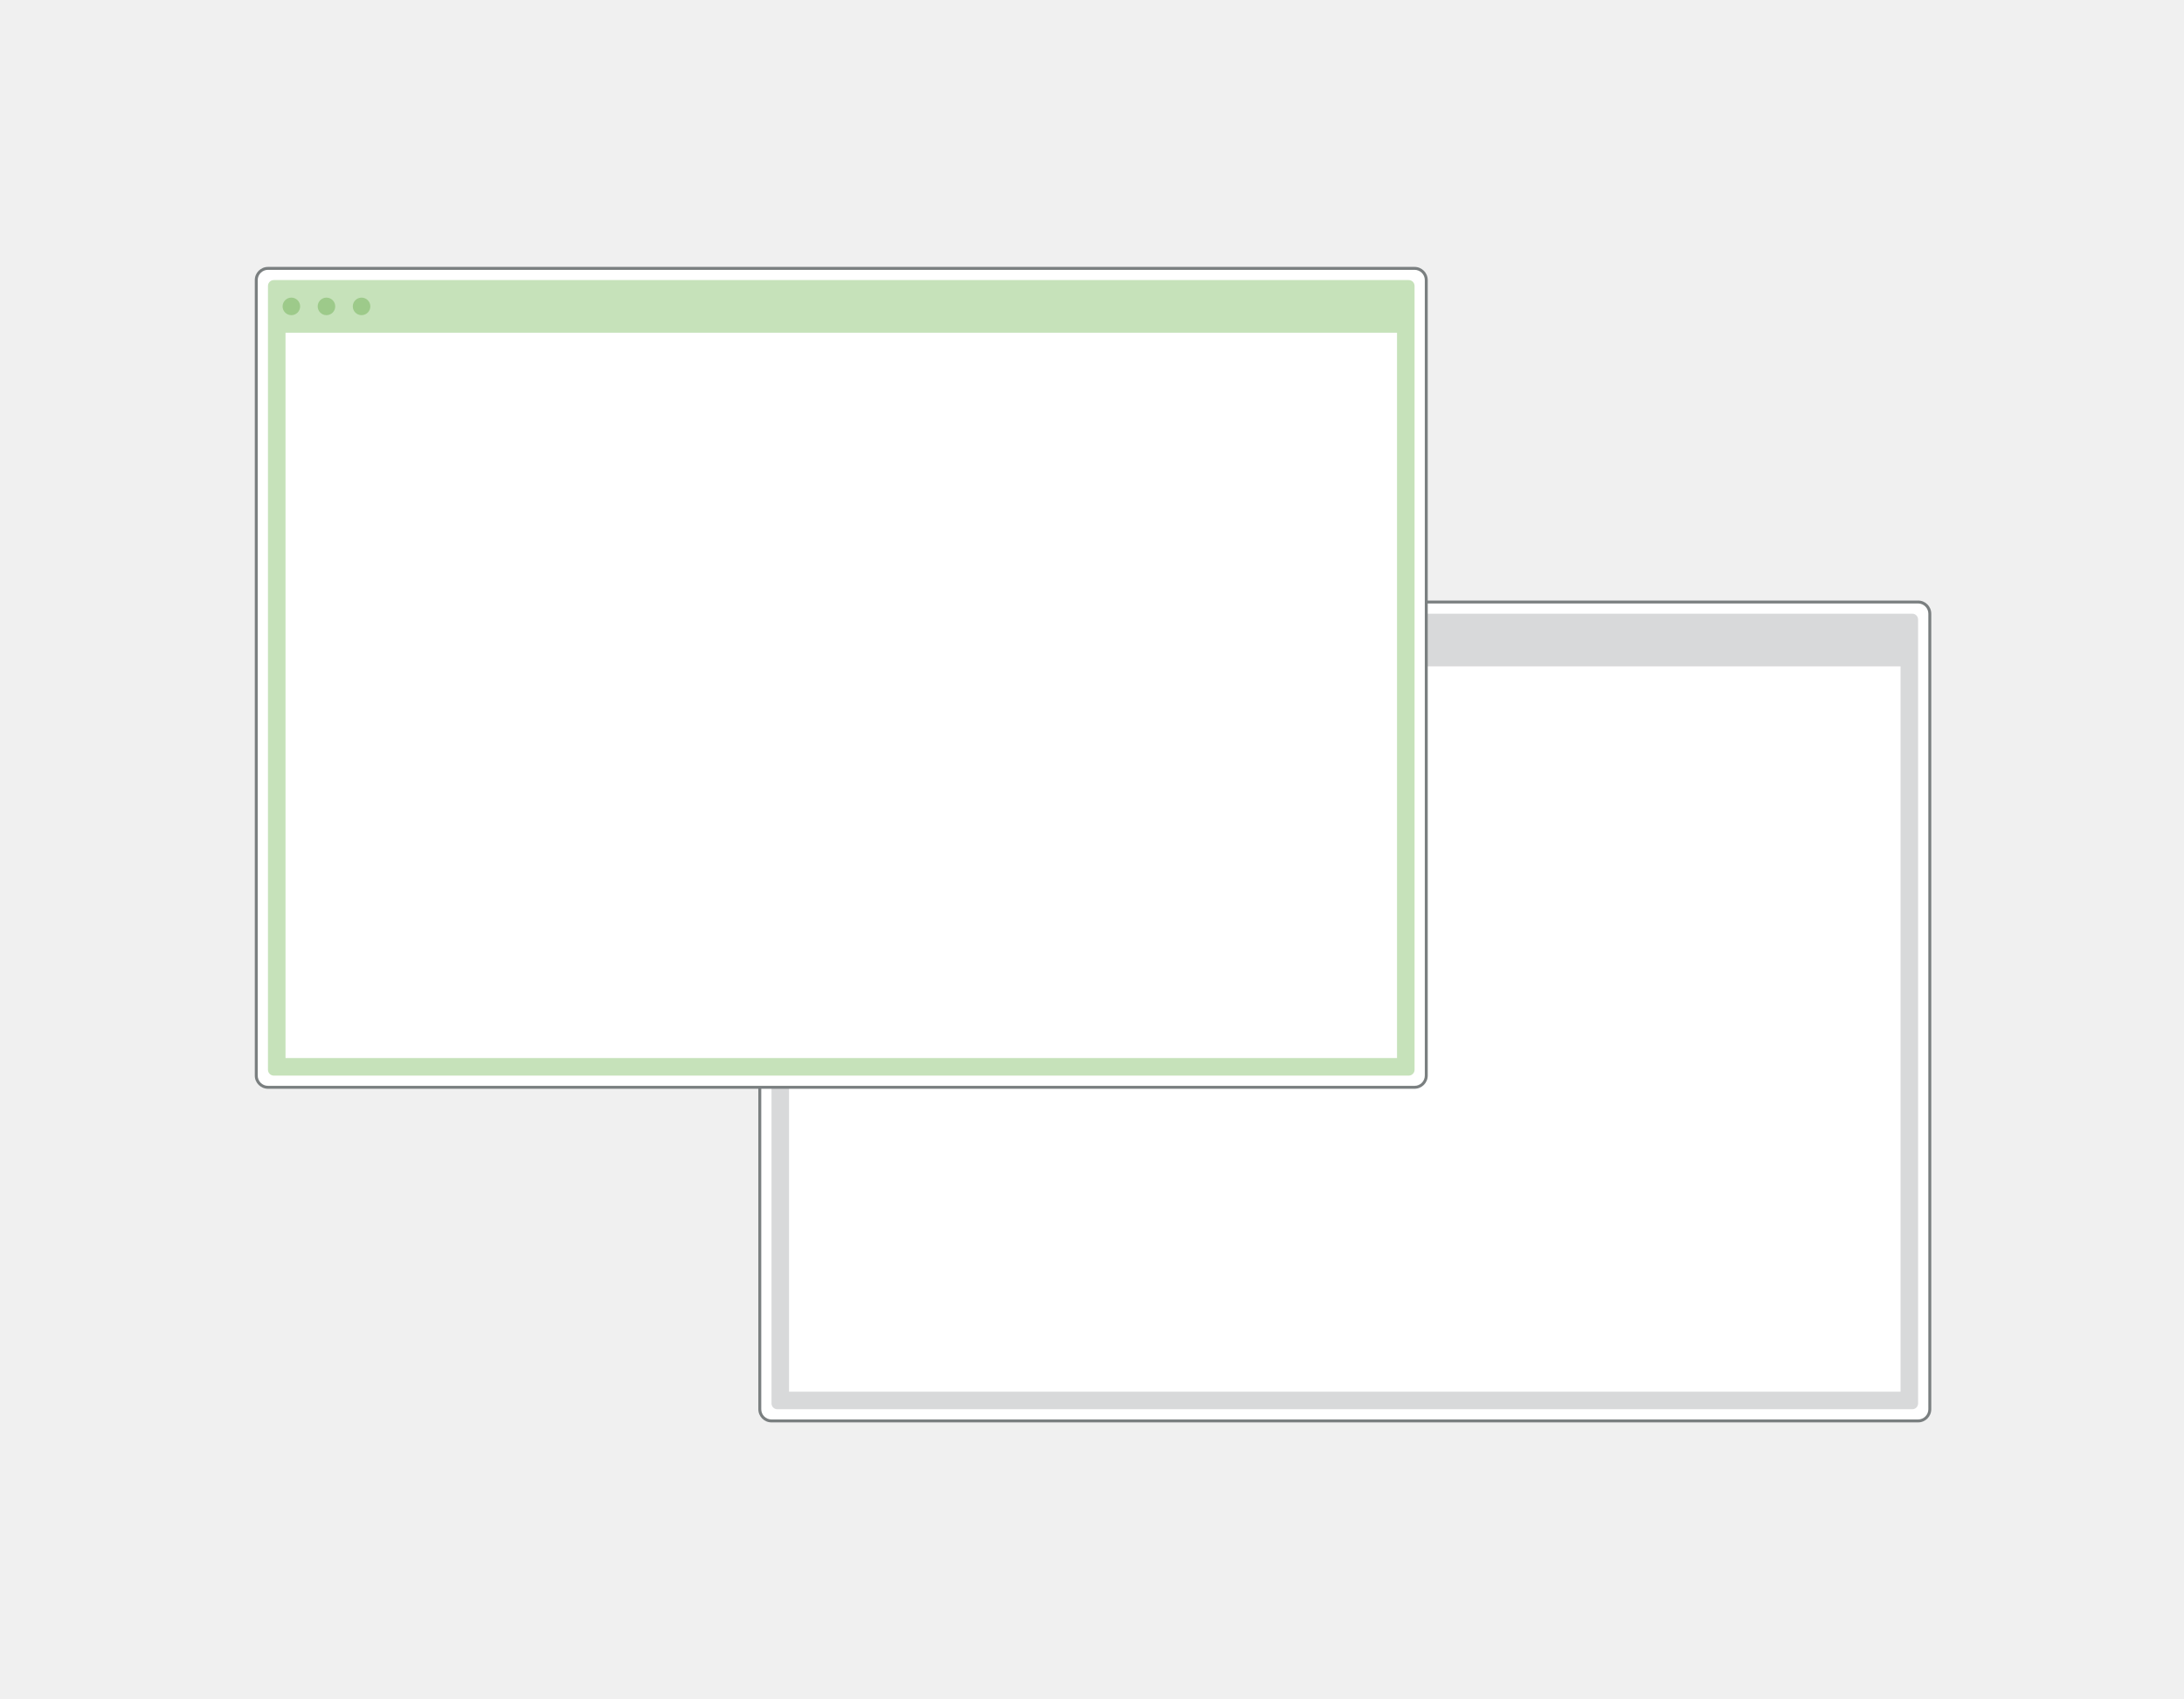
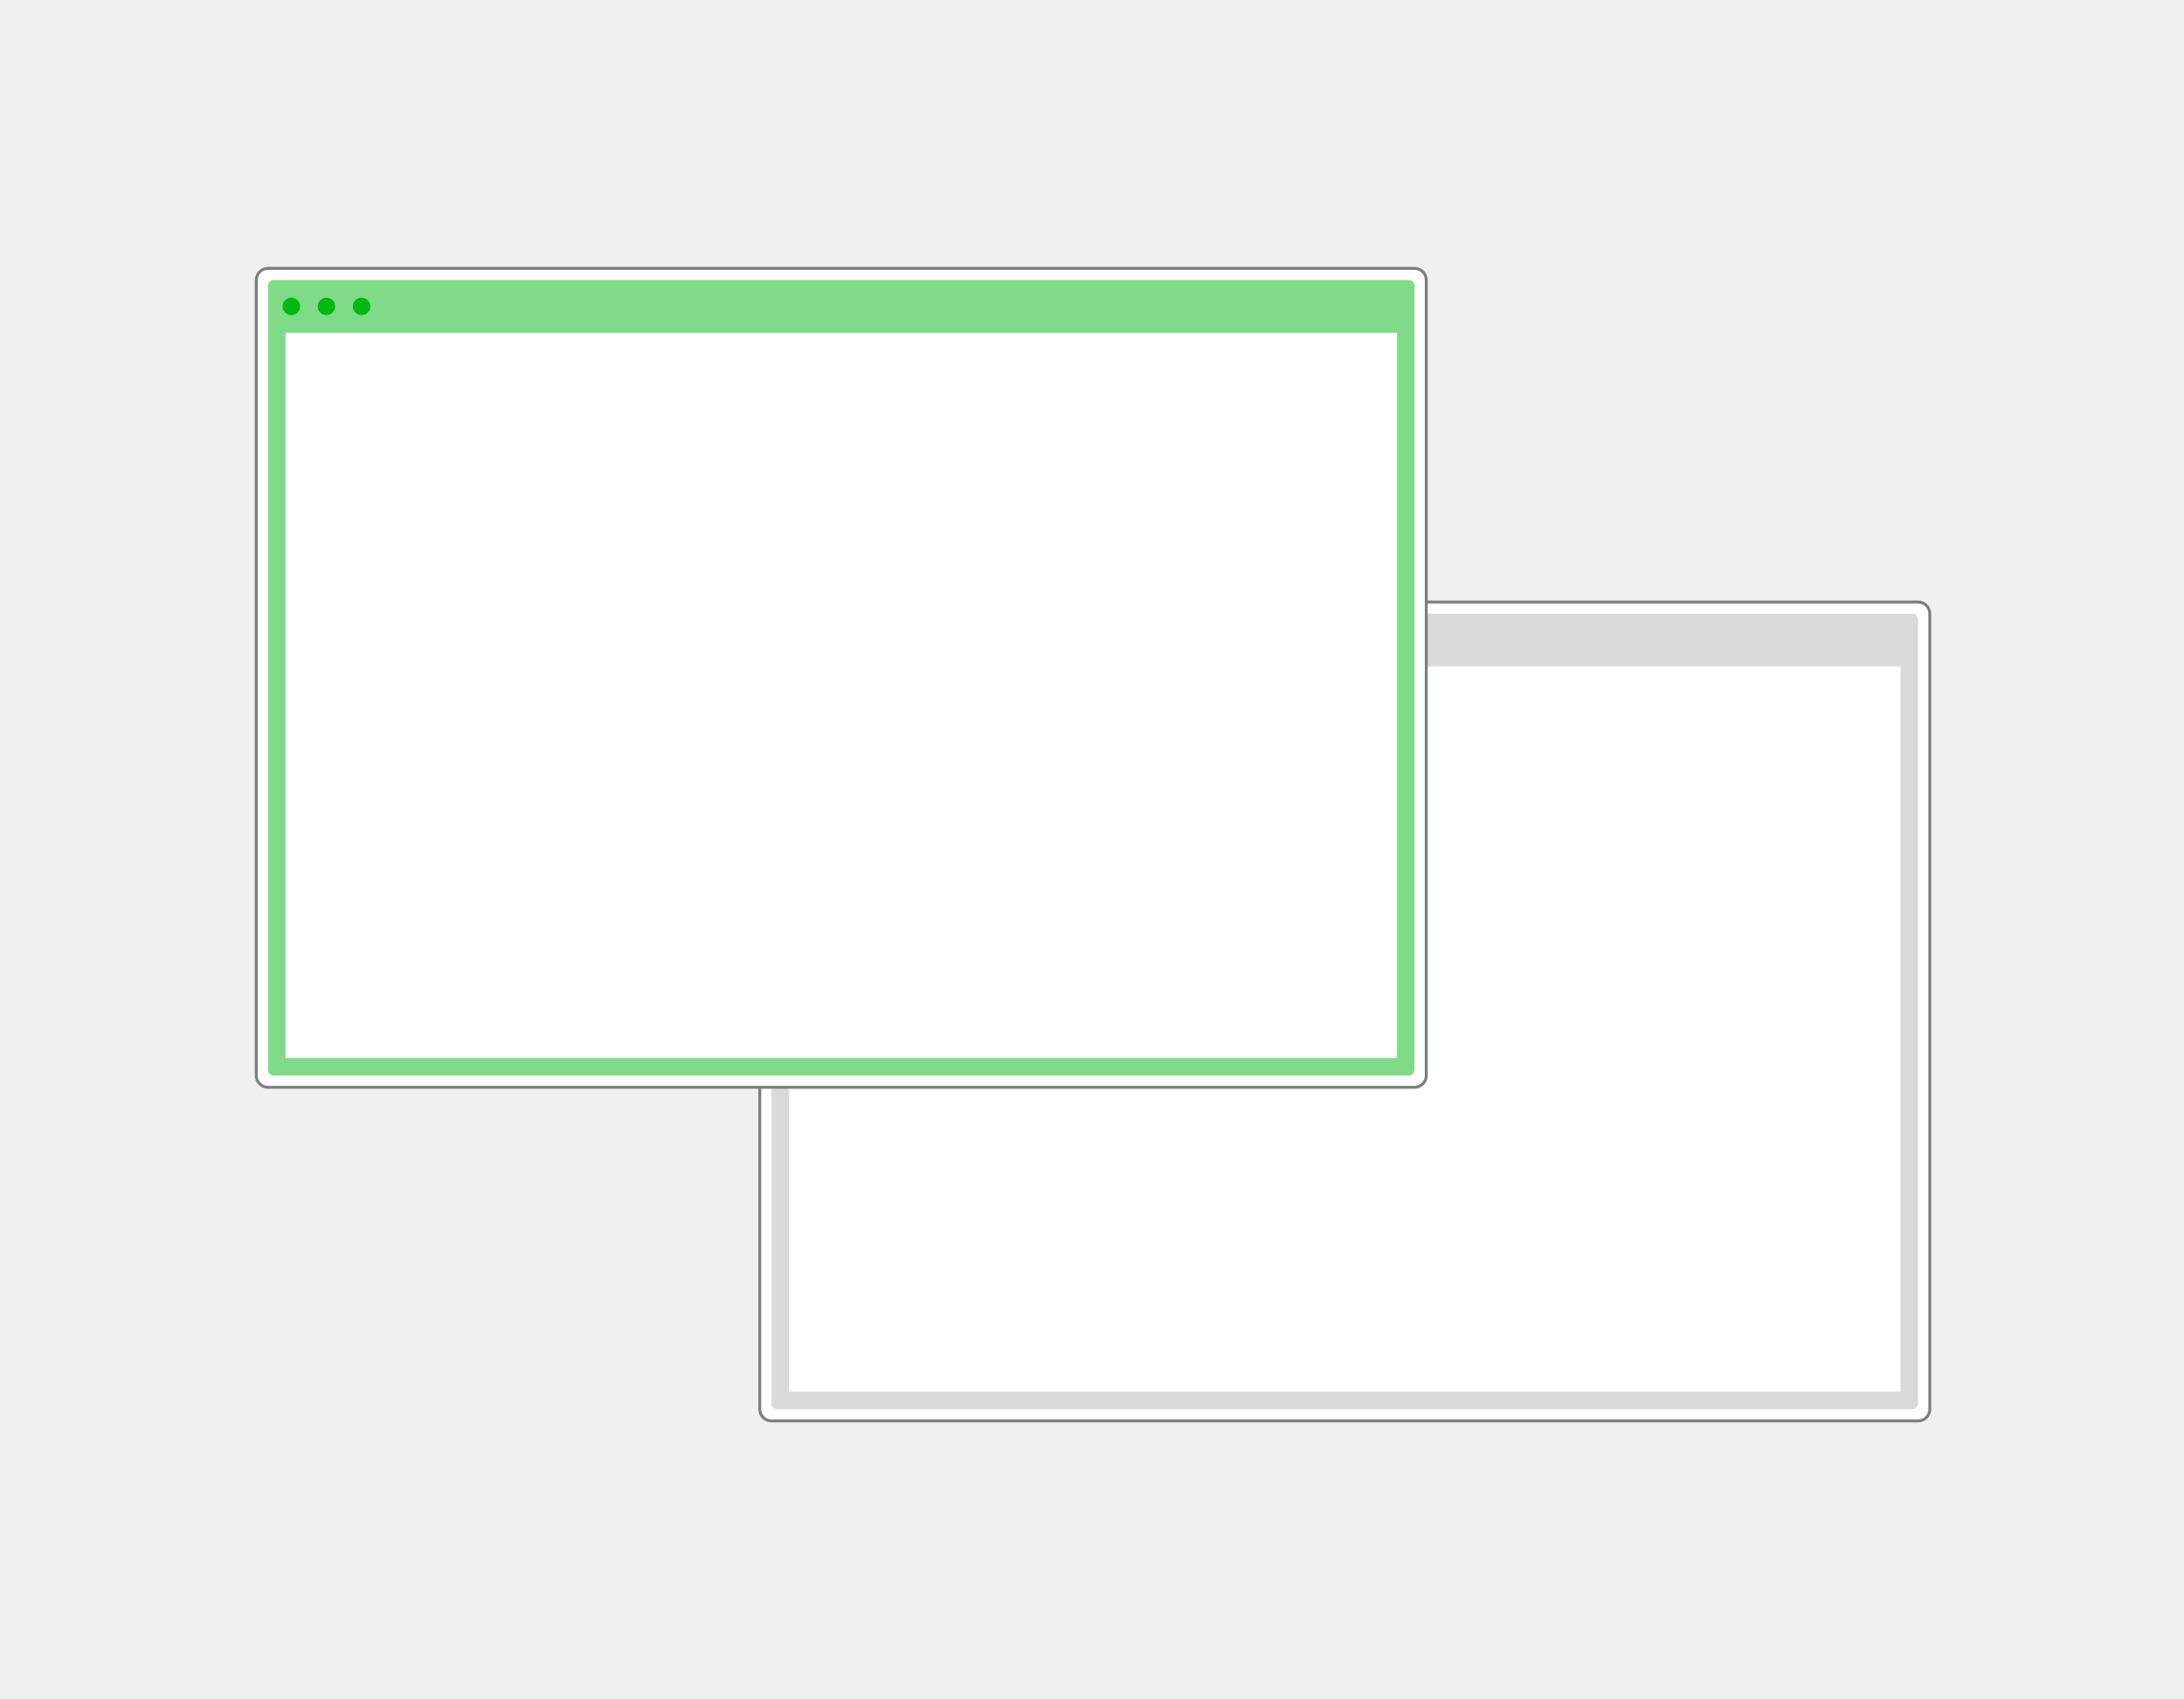
- <svg xmlns="http://www.w3.org/2000/svg" width="360" height="280" viewBox="0 0 360 280">
-   <g fill="none" fill-rule="nonzero">
-     <g transform="translate(125 99)">
-       <path fill="#7A7F80" d="M191.17 0h-189A2.17 2.17 0 0 0 0 2.17v131.142a2.17 2.17 0 0 0 2.17 2.17h189a2.17 2.17 0 0 0 2.17-2.17V2.17A2.17 2.17 0 0 0 191.17 0z" />
-       <path fill="#FFF" d="M2.17.482h189c.932 0 1.687.756 1.687 1.688v131.142c0 .932-.755 1.688-1.687 1.688h-189a1.687 1.687 0 0 1-1.688-1.688V2.17c0-.932.756-1.688 1.688-1.688z" />
-       <rect width="189" height="131.143" x="2.17" y="2.17" fill="#D8D9DA" rx=".964" />
-       <path fill="#FFF" d="M5.063 10.848h183.214v119.571H5.063z" />
-     </g>
-     <g transform="translate(42 44)">
-       <path fill="#7A7F80" d="M191.17 0h-189A2.17 2.17 0 0 0 0 2.17v131.142a2.17 2.17 0 0 0 2.17 2.17h189a2.17 2.17 0 0 0 2.17-2.17V2.17A2.17 2.17 0 0 0 191.17 0z" />
-       <path fill="#FFF" d="M2.17.482h189c.932 0 1.687.756 1.687 1.688v131.142c0 .932-.755 1.688-1.687 1.688h-189a1.687 1.687 0 0 1-1.688-1.688V2.17c0-.932.756-1.688 1.688-1.688z" />
-       <rect width="189" height="131.143" x="2.17" y="2.17" fill="#C6E2BA" rx=".964" />
-       <circle cx="6.027" cy="6.509" r="1.446" fill="#9DCA8A" />
-       <circle cx="11.813" cy="6.509" r="1.446" fill="#9DCA8A" />
-       <circle cx="17.598" cy="6.509" r="1.446" fill="#9DCA8A" />
-       <path fill="#FFF" d="M5.063 10.848h183.214v119.571H5.063z" />
-     </g>
-   </g>
+ <svg xmlns="http://www.w3.org/2000/svg" width="360" height="280" viewBox="0 0 360 280" fill="none">
+   <path d="M316.17 99H127.17C126.594 99 126.043 99.229 125.636 99.636C125.229 100.043 125 100.594 125 101.17V232.312C125 232.888 125.229 233.439 125.636 233.846C126.043 234.253 126.594 234.482 127.17 234.482H316.17C316.746 234.482 317.297 234.253 317.704 233.846C318.111 233.439 318.34 232.888 318.34 232.312V101.17C318.34 100.594 318.111 100.043 317.704 99.636C317.297 99.229 316.746 99 316.17 99Z" fill="#7A7F80" />
+   <path d="M127.17 99.482H316.17C317.102 99.482 317.857 100.238 317.857 101.17V232.312C317.857 233.244 317.102 234 316.17 234H127.17C126.948 234 126.729 233.957 126.524 233.872C126.319 233.787 126.133 233.663 125.976 233.506C125.819 233.349 125.695 233.163 125.61 232.958C125.525 232.753 125.482 232.534 125.482 232.312V101.17C125.482 100.238 126.238 99.482 127.17 99.482Z" fill="white" />
+   <path d="M315.206 101.17H128.134C127.602 101.17 127.17 101.602 127.17 102.134V231.349C127.17 231.881 127.602 232.313 128.134 232.313H315.206C315.738 232.313 316.17 231.881 316.17 231.349V102.134C316.17 101.602 315.738 101.17 315.206 101.17Z" fill="#D8D9DA" />
+   <path d="M130.063 109.848H313.277V229.419H130.063V109.848Z" fill="white" />
+   <path d="M233.17 44H44.17C43.594 44 43.042 44.229 42.636 44.636C42.229 45.042 42 45.594 42 46.17V177.312C42 177.888 42.229 178.439 42.636 178.846C43.042 179.253 43.594 179.482 44.17 179.482H233.17C233.746 179.482 234.297 179.253 234.704 178.846C235.111 178.439 235.34 177.888 235.34 177.312V46.17C235.34 45.594 235.111 45.042 234.704 44.636C234.297 44.229 233.746 44 233.17 44Z" fill="#7A7F80" />
+   <path d="M44.17 44.482H233.17C234.102 44.482 234.857 45.238 234.857 46.17V177.312C234.857 178.244 234.102 179 233.17 179H44.17C43.948 179 43.729 178.957 43.524 178.872C43.319 178.787 43.133 178.663 42.976 178.506C42.819 178.349 42.695 178.163 42.61 177.958C42.525 177.753 42.482 177.534 42.482 177.312V46.17C42.482 45.238 43.238 44.482 44.17 44.482Z" fill="white" />
+   <path d="M232.206 46.17H45.134C44.602 46.17 44.17 46.602 44.17 47.134V176.349C44.17 176.881 44.602 177.313 45.134 177.313H232.206C232.738 177.313 233.17 176.881 233.17 176.349V47.134C233.17 46.602 232.738 46.17 232.206 46.17Z" fill="#00B812" fill-opacity="0.5" />
+   <path d="M48.027 51.955C48.826 51.955 49.473 51.308 49.473 50.509C49.473 49.71 48.826 49.063 48.027 49.063C47.228 49.063 46.581 49.71 46.581 50.509C46.581 51.308 47.228 51.955 48.027 51.955Z" fill="#00B812" />
+   <path d="M53.813 51.955C54.612 51.955 55.259 51.308 55.259 50.509C55.259 49.71 54.612 49.063 53.813 49.063C53.015 49.063 52.367 49.71 52.367 50.509C52.367 51.308 53.015 51.955 53.813 51.955Z" fill="#00B812" />
+   <path d="M59.598 51.955C60.397 51.955 61.044 51.308 61.044 50.509C61.044 49.71 60.397 49.063 59.598 49.063C58.799 49.063 58.152 49.71 58.152 50.509C58.152 51.308 58.799 51.955 59.598 51.955Z" fill="#00B812" />
+   <path d="M47.063 54.848H230.277V174.419H47.063V54.848Z" fill="white" />
</svg>
